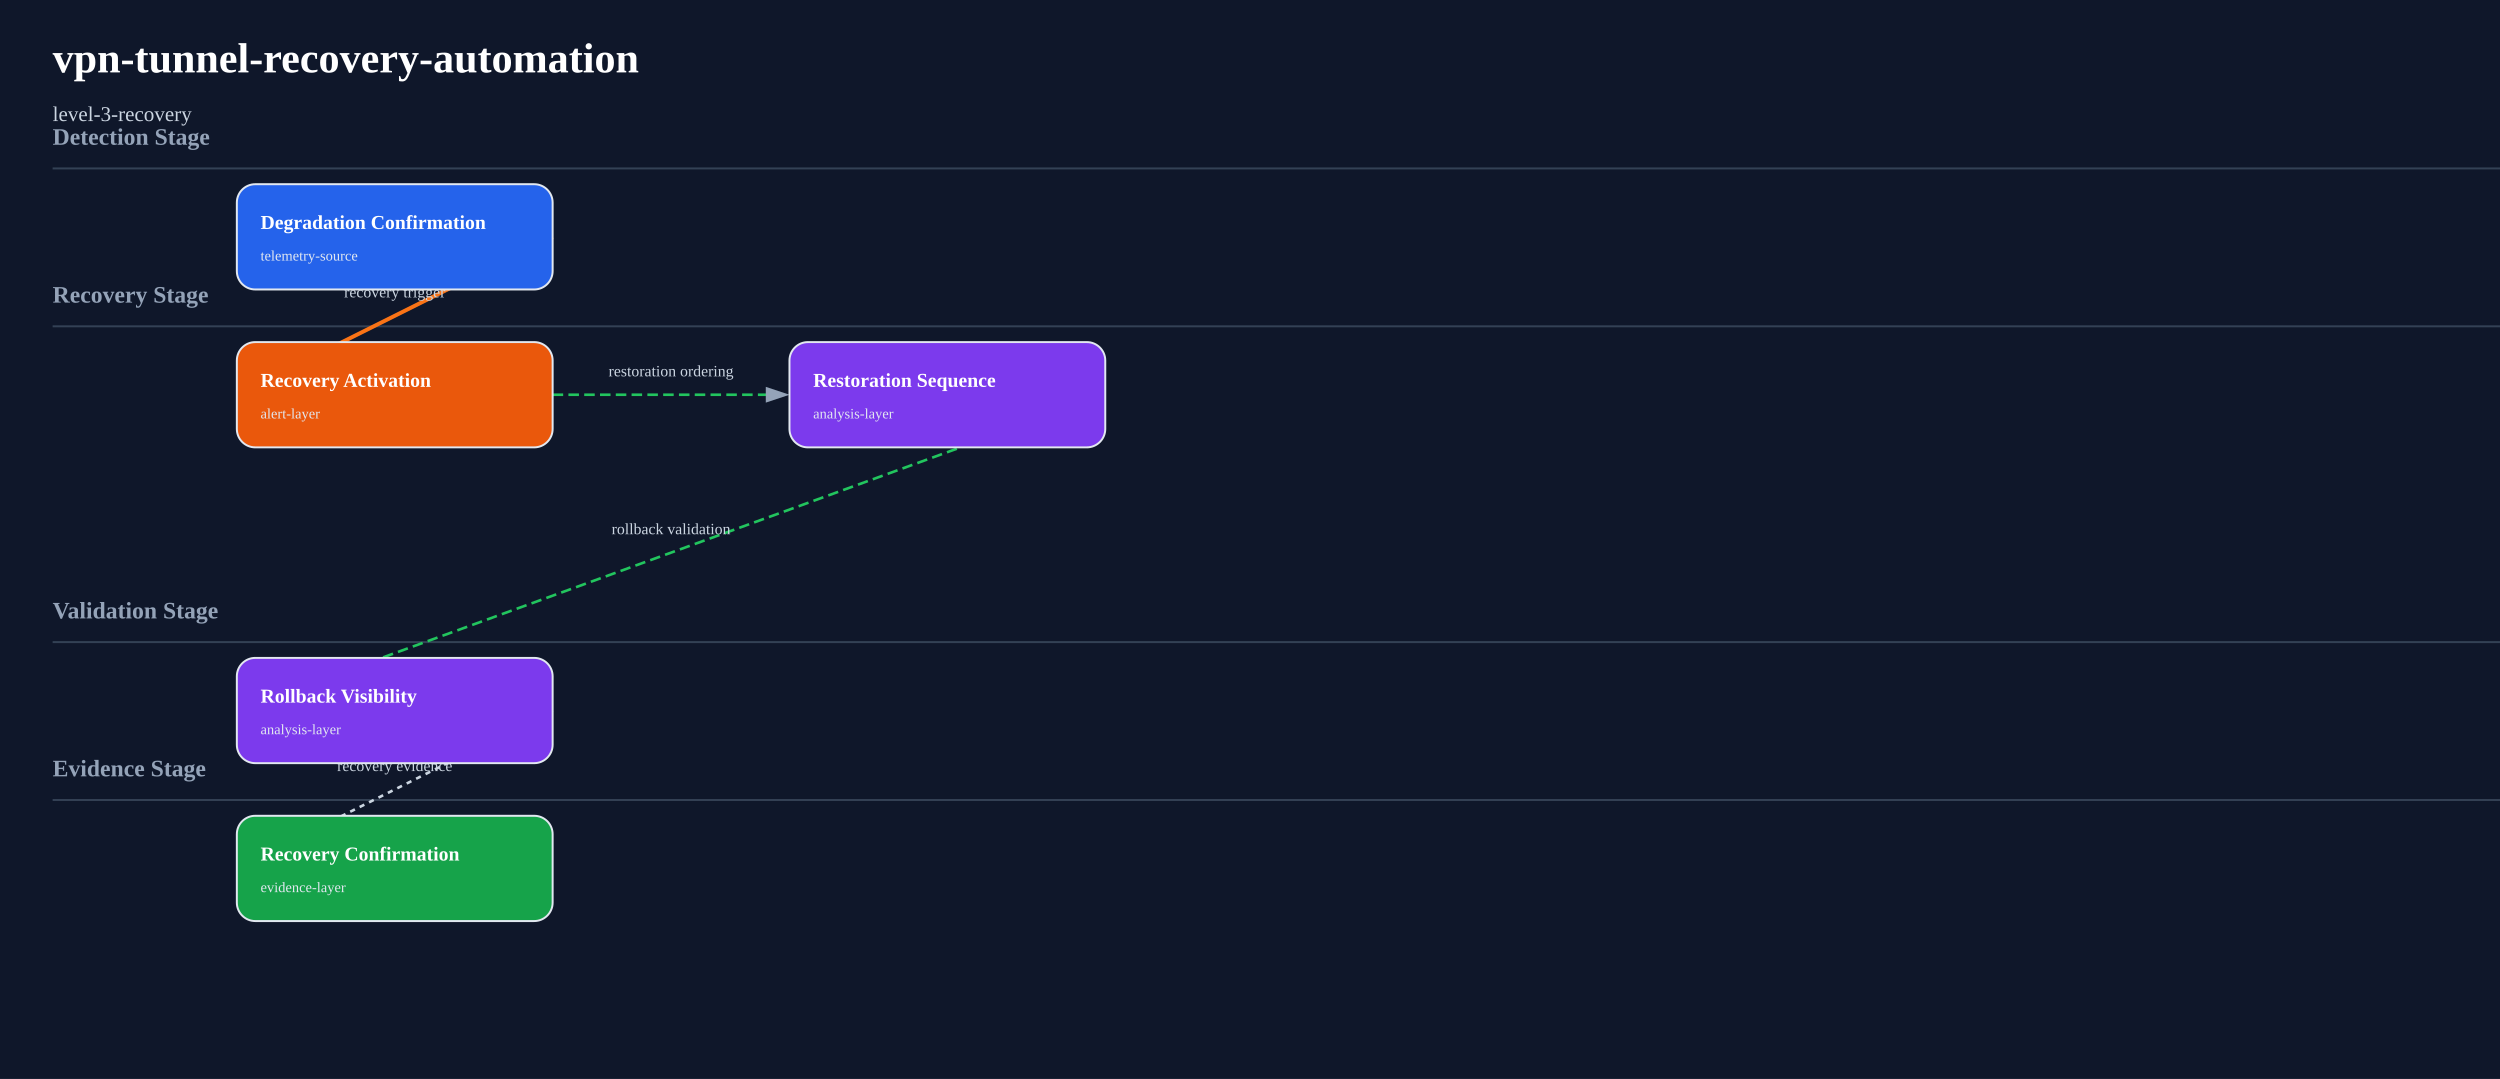
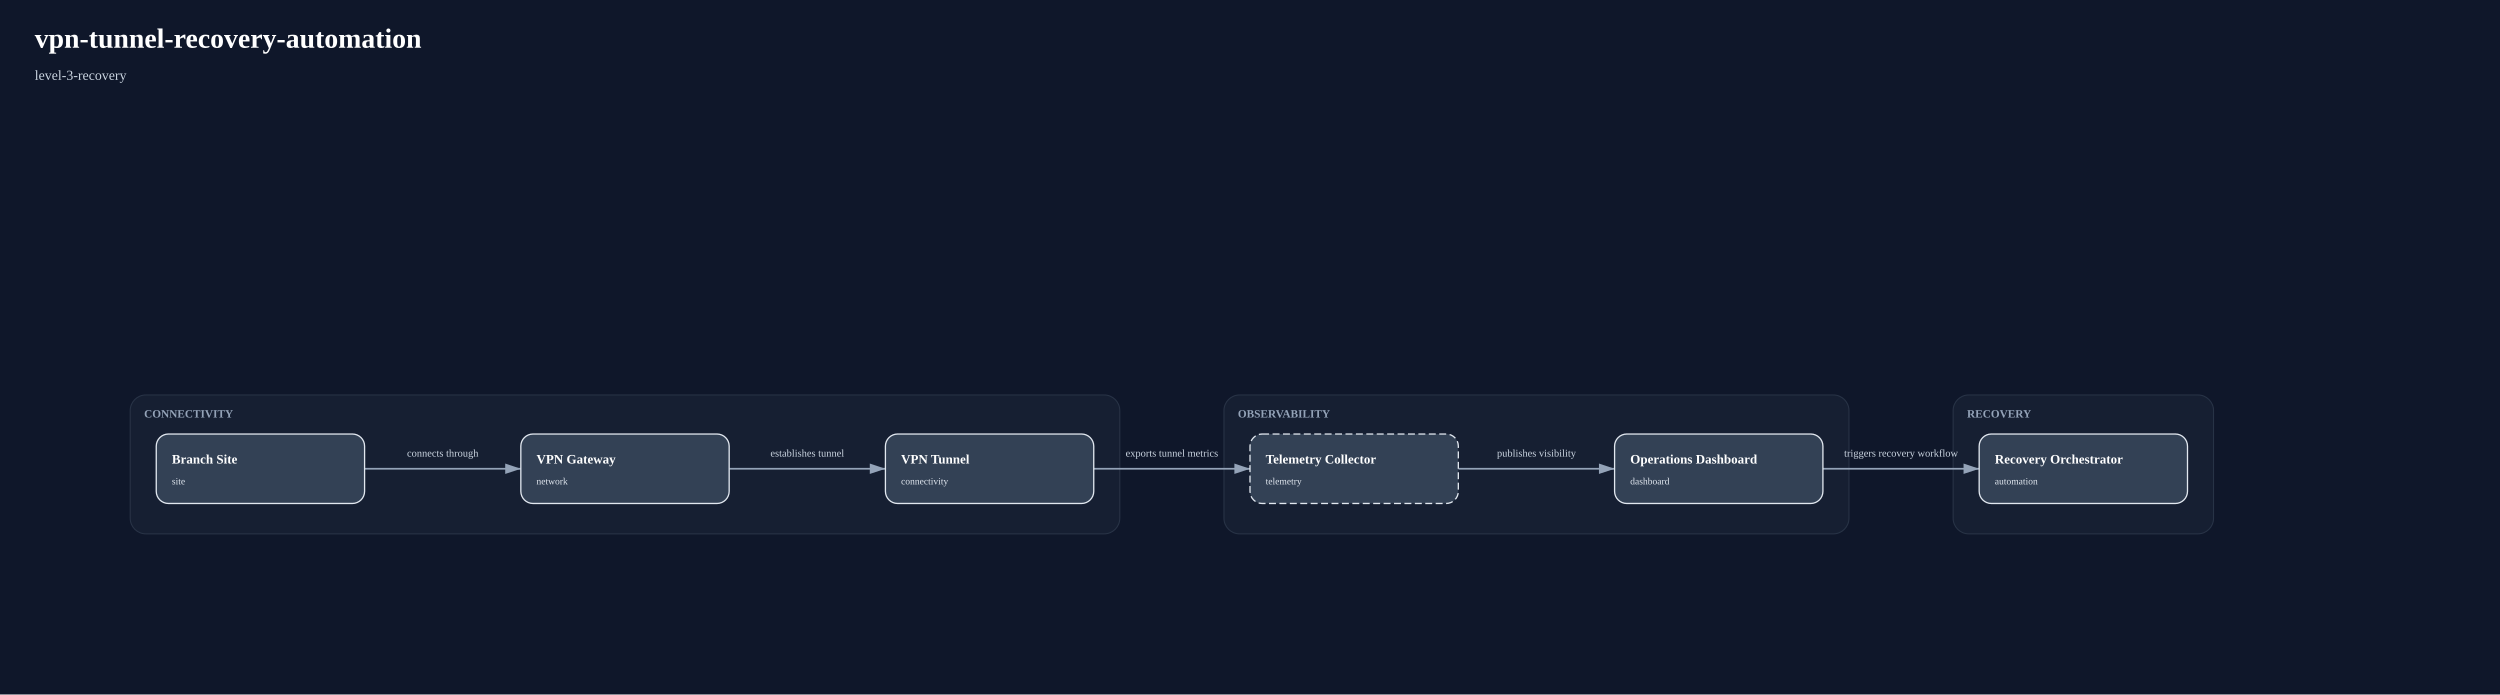
- <svg xmlns="http://www.w3.org/2000/svg" width="1900" height="820">
+ <svg xmlns="http://www.w3.org/2000/svg" width="2880" height="800">
  <rect width="100%" height="100%" fill="#0f172a" />
  <defs>
    <marker id="arrow" markerWidth="10" markerHeight="10" refX="9" refY="3" orient="auto" markerUnits="strokeWidth">
      <path d="M0,0 L0,6 L9,3 z" fill="#94a3b8" />
    </marker>
  </defs>
  <text x="40" y="55" fill="#ffffff" font-size="32" font-weight="bold">vpn-tunnel-recovery-automation</text>
  <text x="40" y="92" fill="#cbd5e1" font-size="16">level-3-recovery</text>
-   <text x="40" y="110" fill="#94a3b8" font-size="18" font-weight="bold">Detection Stage</text>
-   <line x1="40" y1="128" x2="2100" y2="128" stroke="#334155" stroke-width="1.5" />
-   <text x="40" y="230" fill="#94a3b8" font-size="18" font-weight="bold">Recovery Stage</text>
-   <line x1="40" y1="248" x2="2100" y2="248" stroke="#334155" stroke-width="1.5" />
-   <text x="40" y="470" fill="#94a3b8" font-size="18" font-weight="bold">Validation Stage</text>
-   <line x1="40" y1="488" x2="2100" y2="488" stroke="#334155" stroke-width="1.5" />
-   <text x="40" y="590" fill="#94a3b8" font-size="18" font-weight="bold">Evidence Stage</text>
-   <line x1="40" y1="608" x2="2100" y2="608" stroke="#334155" stroke-width="1.5" />
-   <line x1="420" y1="180" x2="180" y2="300" stroke="#f97316" stroke-width="3" stroke-dasharray="" marker-end="url(#arrow)" />
-   <text x="300.0" y="226.0" fill="#cbd5e1" font-size="12" text-anchor="middle">recovery trigger</text>
-   <line x1="420" y1="300" x2="600" y2="300" stroke="#22c55e" stroke-width="2" stroke-dasharray="8,4" marker-end="url(#arrow)" />
-   <text x="510.0" y="286.0" fill="#cbd5e1" font-size="12" text-anchor="middle">restoration ordering</text>
-   <line x1="840" y1="300" x2="180" y2="540" stroke="#22c55e" stroke-width="2" stroke-dasharray="8,4" marker-end="url(#arrow)" />
-   <text x="510.0" y="406.0" fill="#cbd5e1" font-size="12" text-anchor="middle">rollback validation</text>
-   <line x1="420" y1="540" x2="180" y2="660" stroke="#cbd5e1" stroke-width="2" stroke-dasharray="4,4" marker-end="url(#arrow)" />
-   <text x="300.0" y="586.0" fill="#cbd5e1" font-size="12" text-anchor="middle">recovery evidence</text>
-   <rect x="180" y="140" width="240" height="80" rx="14" fill="#2563eb" stroke="#e2e8f0" stroke-width="1.5" />
-   <text x="198" y="174" fill="#ffffff" font-size="15" font-weight="bold">Degradation Confirmation</text>
-   <text x="198" y="198" fill="#e2e8f0" font-size="11">telemetry-source</text>
-   <rect x="180" y="260" width="240" height="80" rx="14" fill="#ea580c" stroke="#e2e8f0" stroke-width="1.5" />
-   <text x="198" y="294" fill="#ffffff" font-size="15" font-weight="bold">Recovery Activation</text>
-   <text x="198" y="318" fill="#e2e8f0" font-size="11">alert-layer</text>
-   <rect x="600" y="260" width="240" height="80" rx="14" fill="#7c3aed" stroke="#e2e8f0" stroke-width="1.5" />
-   <text x="618" y="294" fill="#ffffff" font-size="15" font-weight="bold">Restoration Sequence</text>
-   <text x="618" y="318" fill="#e2e8f0" font-size="11">analysis-layer</text>
-   <rect x="180" y="500" width="240" height="80" rx="14" fill="#7c3aed" stroke="#e2e8f0" stroke-width="1.5" />
-   <text x="198" y="534" fill="#ffffff" font-size="15" font-weight="bold">Rollback Visibility</text>
-   <text x="198" y="558" fill="#e2e8f0" font-size="11">analysis-layer</text>
-   <rect x="180" y="620" width="240" height="80" rx="14" fill="#16a34a" stroke="#e2e8f0" stroke-width="1.5" />
-   <text x="198" y="654" fill="#ffffff" font-size="15" font-weight="bold">Recovery Confirmation</text>
-   <text x="198" y="678" fill="#e2e8f0" font-size="11">evidence-layer</text>
+   <rect x="150" y="455" width="1140" height="160" rx="18" fill="#1e293b" opacity="0.45" stroke="#475569" stroke-width="1.2" />
+   <text x="166" y="481" fill="#94a3b8" font-size="13" font-weight="bold">CONNECTIVITY</text>
+   <rect x="1410" y="455" width="720" height="160" rx="18" fill="#1e293b" opacity="0.45" stroke="#475569" stroke-width="1.2" />
+   <text x="1426" y="481" fill="#94a3b8" font-size="13" font-weight="bold">OBSERVABILITY</text>
+   <rect x="2250" y="455" width="300" height="160" rx="18" fill="#1e293b" opacity="0.45" stroke="#475569" stroke-width="1.2" />
+   <text x="2266" y="481" fill="#94a3b8" font-size="13" font-weight="bold">RECOVERY</text>
+   <line x1="420" y1="540" x2="600" y2="540" stroke="#94a3b8" stroke-width="2" stroke-dasharray="" marker-end="url(#arrow)" />
+   <text x="510.0" y="526.0" fill="#cbd5e1" font-size="12" text-anchor="middle">connects through</text>
+   <line x1="840" y1="540" x2="1020" y2="540" stroke="#94a3b8" stroke-width="2" stroke-dasharray="" marker-end="url(#arrow)" />
+   <text x="930.0" y="526.0" fill="#cbd5e1" font-size="12" text-anchor="middle">establishes tunnel</text>
+   <line x1="1260" y1="540" x2="1440" y2="540" stroke="#94a3b8" stroke-width="2" stroke-dasharray="" marker-end="url(#arrow)" />
+   <text x="1350.0" y="526.0" fill="#cbd5e1" font-size="12" text-anchor="middle">exports tunnel metrics</text>
+   <line x1="1680" y1="540" x2="1860" y2="540" stroke="#94a3b8" stroke-width="2" stroke-dasharray="" marker-end="url(#arrow)" />
+   <text x="1770.0" y="526.0" fill="#cbd5e1" font-size="12" text-anchor="middle">publishes visibility</text>
+   <line x1="2100" y1="540" x2="2280" y2="540" stroke="#94a3b8" stroke-width="2" stroke-dasharray="" marker-end="url(#arrow)" />
+   <text x="2190.0" y="526.0" fill="#cbd5e1" font-size="12" text-anchor="middle">triggers recovery workflow</text>
+   <rect x="180" y="500" width="240" height="80" rx="14" fill="#334155" stroke="#e2e8f0" stroke-width="1.5" />
+   <text x="198" y="534" fill="#ffffff" font-size="15" font-weight="bold">Branch Site</text>
+   <text x="198" y="558" fill="#e2e8f0" font-size="11">site</text>
+   <rect x="600" y="500" width="240" height="80" rx="14" fill="#334155" stroke="#e2e8f0" stroke-width="1.5" />
+   <text x="618" y="534" fill="#ffffff" font-size="15" font-weight="bold">VPN Gateway</text>
+   <text x="618" y="558" fill="#e2e8f0" font-size="11">network</text>
+   <rect x="1020" y="500" width="240" height="80" rx="14" fill="#334155" stroke="#e2e8f0" stroke-width="1.5" />
+   <text x="1038" y="534" fill="#ffffff" font-size="15" font-weight="bold">VPN Tunnel</text>
+   <text x="1038" y="558" fill="#e2e8f0" font-size="11">connectivity</text>
+   <rect x="1440" y="500" width="240" height="80" rx="14" fill="#334155" stroke="#e2e8f0" stroke-width="1.5" stroke-dasharray="8 4" />
+   <text x="1458" y="534" fill="#ffffff" font-size="15" font-weight="bold">Telemetry Collector</text>
+   <text x="1458" y="558" fill="#e2e8f0" font-size="11">telemetry</text>
+   <rect x="1860" y="500" width="240" height="80" rx="14" fill="#334155" stroke="#e2e8f0" stroke-width="1.5" />
+   <text x="1878" y="534" fill="#ffffff" font-size="15" font-weight="bold">Operations Dashboard</text>
+   <text x="1878" y="558" fill="#e2e8f0" font-size="11">dashboard</text>
+   <rect x="2280" y="500" width="240" height="80" rx="14" fill="#334155" stroke="#e2e8f0" stroke-width="1.5" />
+   <text x="2298" y="534" fill="#ffffff" font-size="15" font-weight="bold">Recovery Orchestrator</text>
+   <text x="2298" y="558" fill="#e2e8f0" font-size="11">automation</text>
</svg>
